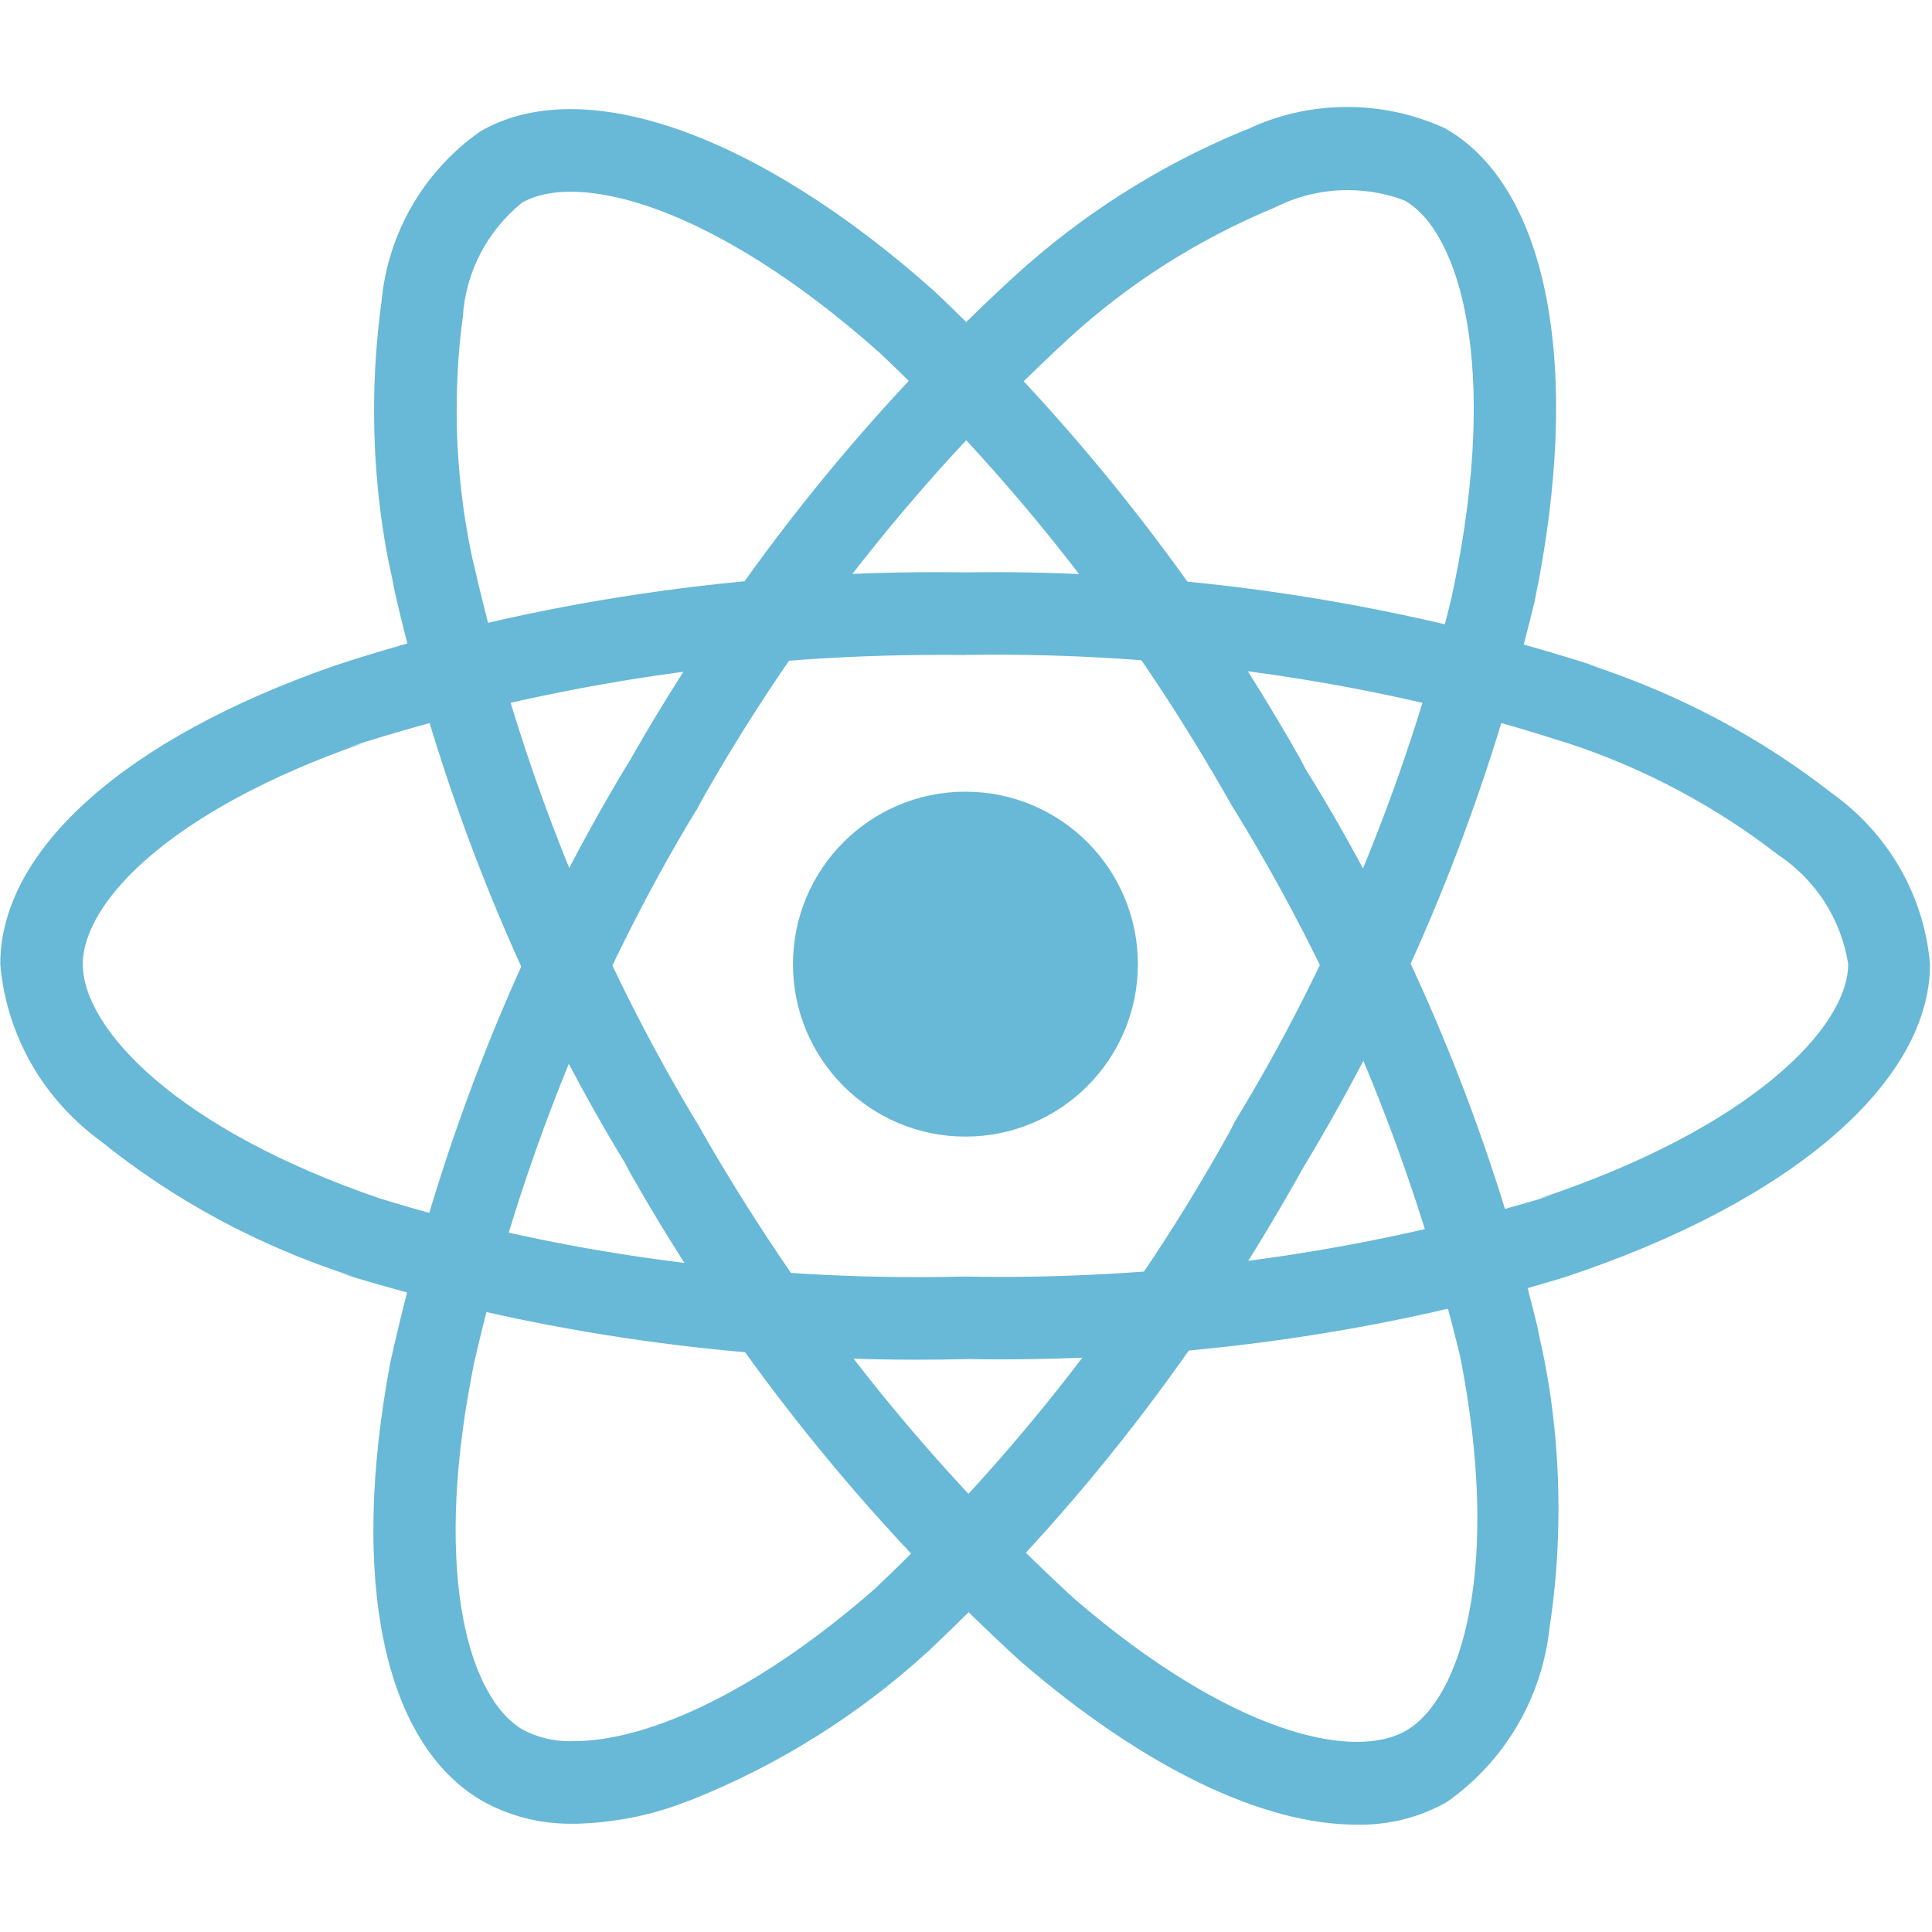
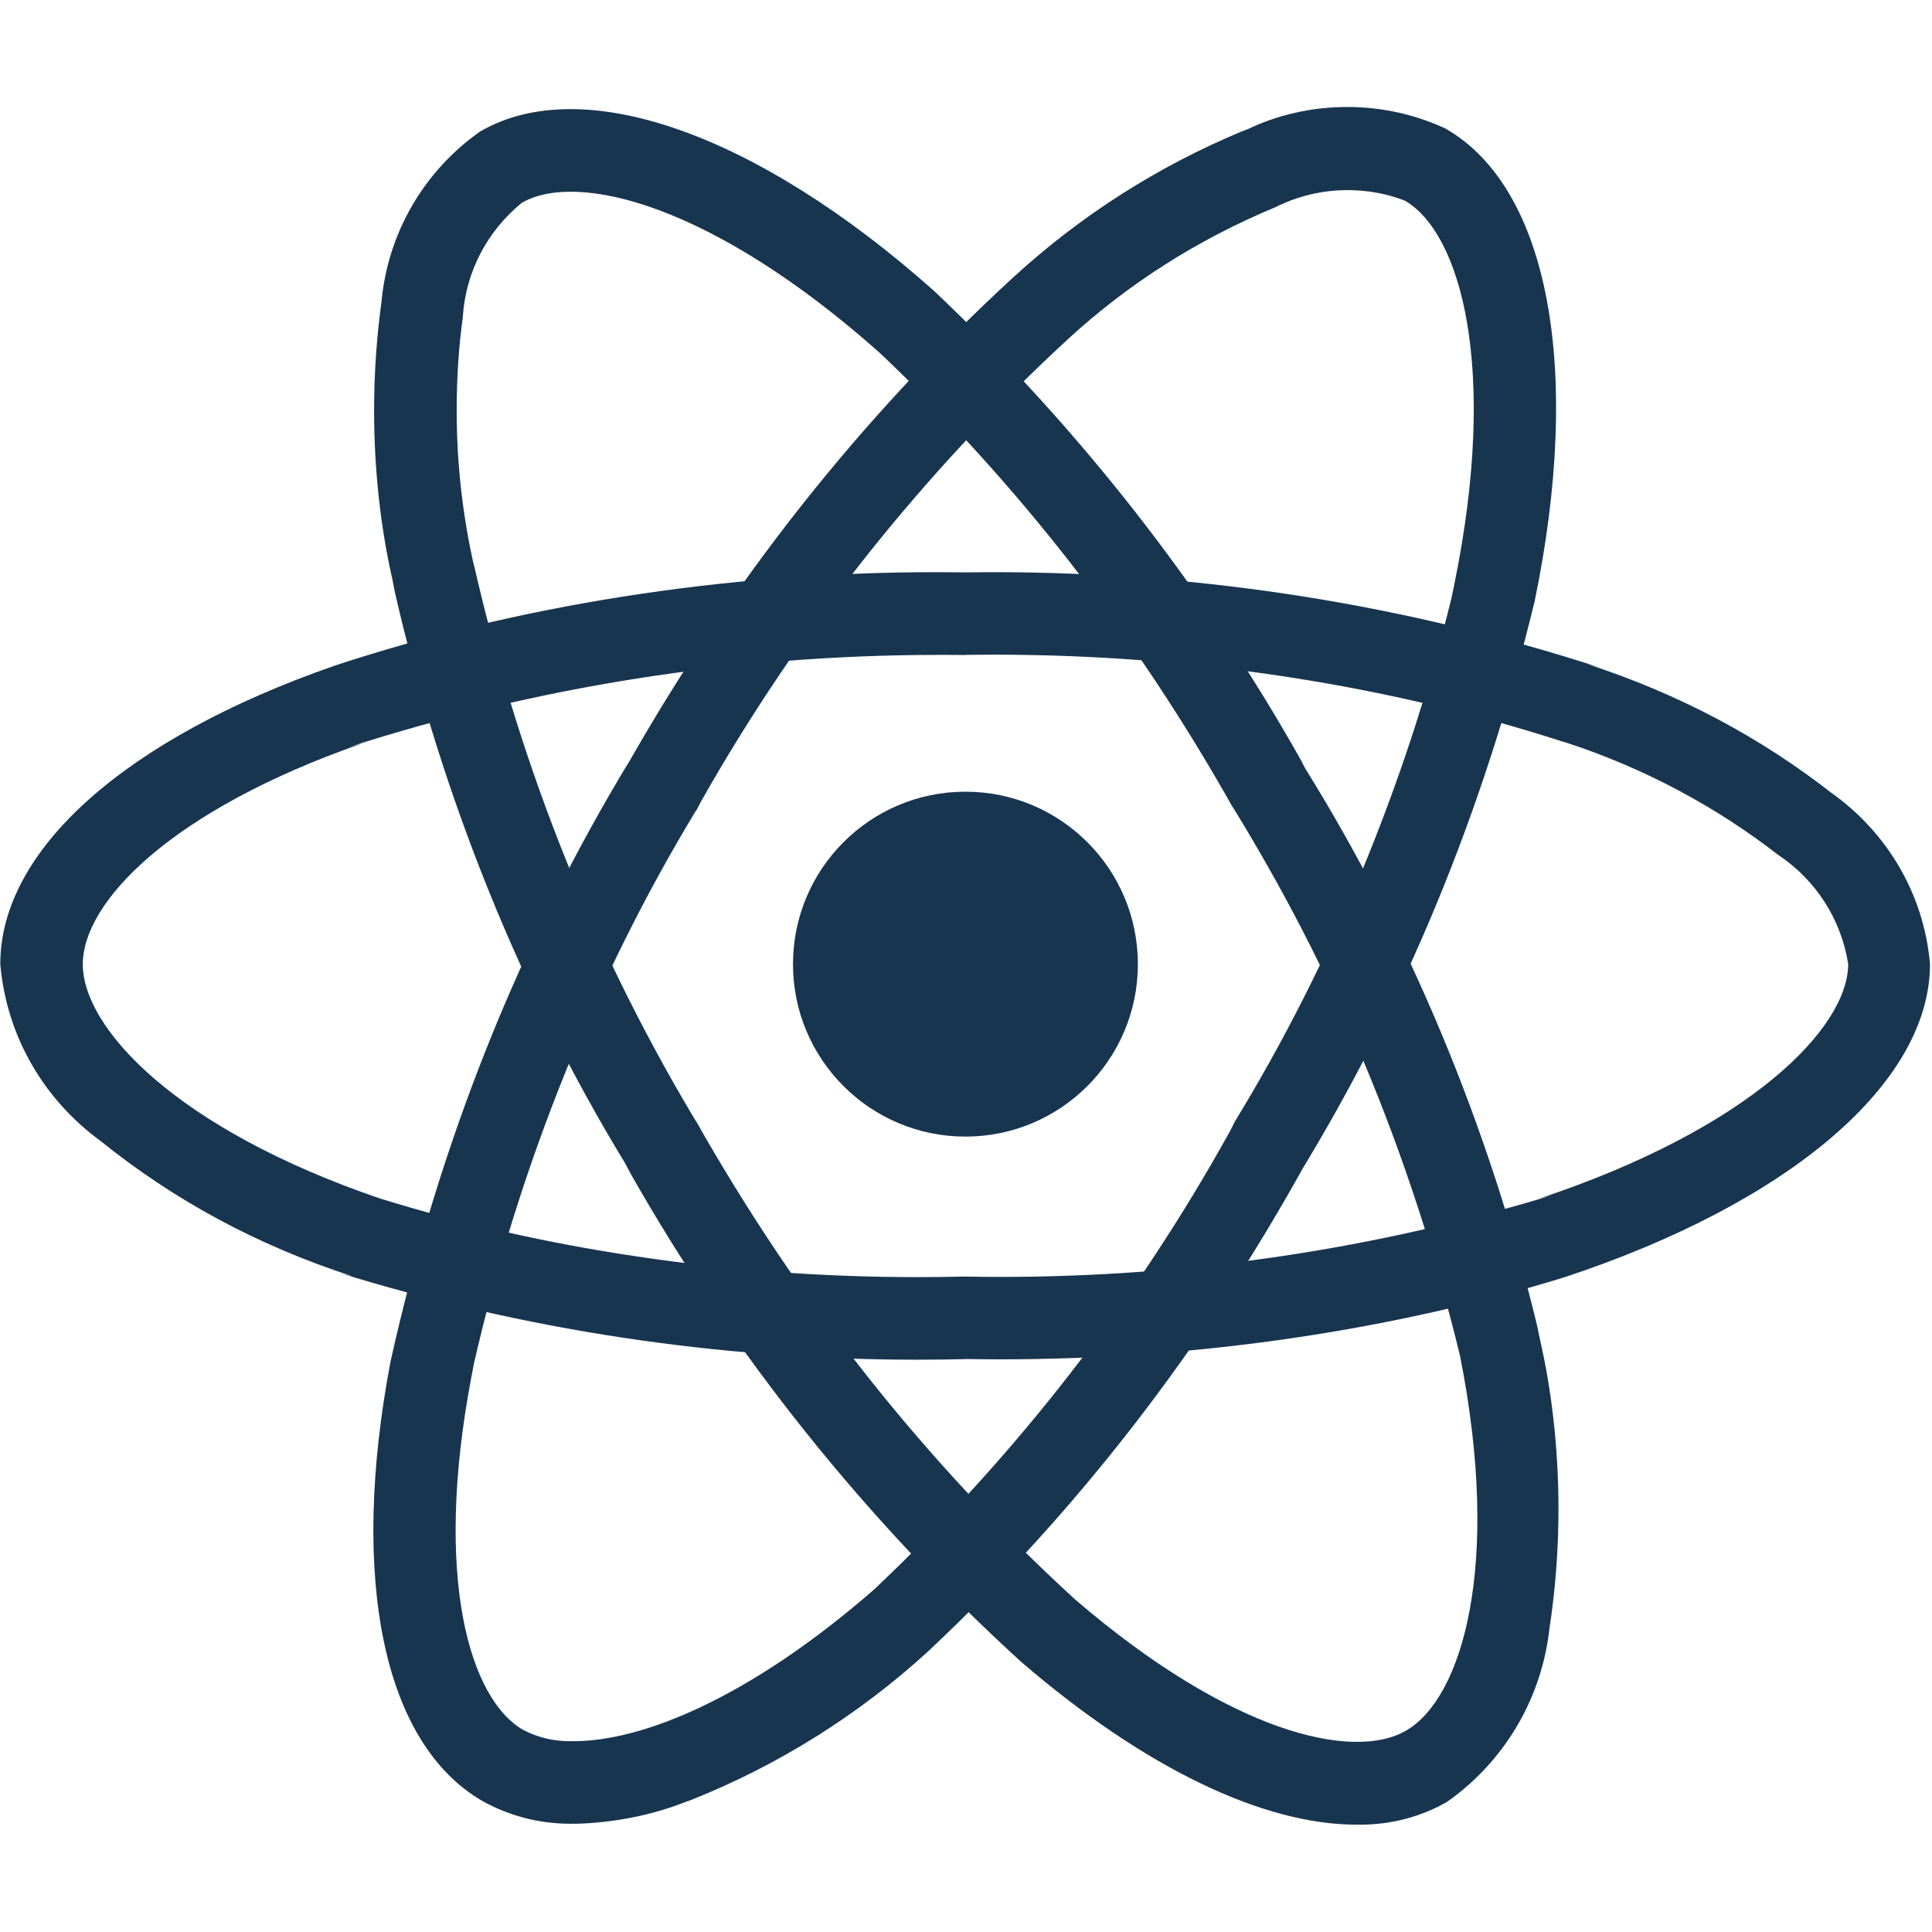
<svg xmlns="http://www.w3.org/2000/svg" width="150" height="150" viewBox="0 0 150 150" fill="none">
-   <path d="M88.344 74.856C88.344 82.25 82.35 88.245 74.956 88.245C67.561 88.245 61.567 82.25 61.567 74.856C61.567 67.461 67.561 61.467 74.956 61.467C82.35 61.467 88.344 67.461 88.344 74.856Z" fill="#68B8D7" />
-   <path d="M74.95 105.522C73.833 105.55 72.517 105.567 71.194 105.567C55.578 105.567 40.517 103.206 26.344 98.822L27.417 99.106C19.911 96.683 13.406 93.111 7.744 88.534L7.861 88.622C3.478 85.45 0.528 80.539 0.028 74.917L0.022 74.845C0.022 65.989 9.728 57.322 26.028 51.667C39.983 47.072 56.044 44.422 72.722 44.422C73.494 44.422 74.267 44.428 75.039 44.439H74.922C75.567 44.428 76.322 44.422 77.083 44.422C93.555 44.422 109.417 47.028 124.283 51.85L123.2 51.545C130.45 53.9 136.744 57.3 142.272 61.622L142.139 61.522C146.444 64.556 149.35 69.322 149.839 74.784L149.844 74.856C149.844 84.056 138.989 93.367 121.494 99.156C108.367 103.206 93.272 105.539 77.633 105.539C76.689 105.539 75.75 105.528 74.811 105.511H74.95V105.522ZM74.95 50.856C74.361 50.845 73.661 50.845 72.961 50.845C56.956 50.845 41.539 53.356 27.078 58.006L28.139 57.711C13.15 62.939 6.428 70.089 6.428 74.861C6.428 79.822 13.655 87.639 29.5 93.05C41.994 96.922 56.355 99.156 71.239 99.156C72.544 99.156 73.844 99.139 75.139 99.106L74.95 99.111C75.761 99.128 76.717 99.139 77.672 99.139C92.583 99.139 106.972 96.917 120.533 92.789L119.494 93.061C135.939 87.595 143.494 79.778 143.494 74.839C142.928 71.295 140.928 68.306 138.128 66.422L138.083 66.395C133.272 62.65 127.661 59.633 121.583 57.65L121.194 57.539C108.039 53.283 92.9 50.828 77.194 50.828C76.406 50.828 75.622 50.834 74.839 50.845H74.956L74.95 50.856Z" fill="#68B8D7" />
-   <path d="M44.572 141.589C44.483 141.589 44.378 141.595 44.278 141.595C41.761 141.595 39.4 140.933 37.361 139.778L37.433 139.817C29.778 135.372 27.111 122.639 30.322 105.7C34.194 88.322 40.472 72.956 48.9 59.033L48.517 59.722C56.844 44.972 66.906 32.356 78.656 21.545L78.767 21.445C83.894 16.756 89.894 12.906 96.472 10.178L96.878 10.028C99.139 8.939 101.794 8.306 104.6 8.306C107.383 8.306 110.022 8.933 112.378 10.05L112.267 10.006C120.239 14.595 122.883 28.672 119.144 46.706C115.144 63.189 109.044 77.706 101.022 90.922L101.411 90.239C93.344 104.85 83.583 117.361 72.156 128.122L72.078 128.195C66.756 133.067 60.506 137.028 53.628 139.761L53.217 139.906C50.661 140.911 47.706 141.528 44.611 141.6H44.578L44.572 141.589ZM51.267 61.328L54.039 62.928C46.367 75.595 40.344 90.294 36.783 105.928L36.594 106.928C33.633 122.533 36.489 131.917 40.594 134.295C41.656 134.861 42.911 135.189 44.245 135.189C44.356 135.189 44.472 135.189 44.583 135.183H44.567C49.872 135.183 58.222 131.822 67.878 123.395C78.856 113.022 88.178 101.045 95.5 87.817L95.878 87.067C103.2 75.089 109.05 61.217 112.683 46.472L112.894 45.461C116.389 28.472 113.372 18.072 109.083 15.583C107.761 15.061 106.228 14.761 104.628 14.761C102.606 14.761 100.694 15.245 99.006 16.095L99.078 16.061C92.867 18.645 87.533 22.095 82.928 26.317L82.967 26.283C71.628 36.733 62.011 48.822 54.433 62.217L54.05 62.95L51.267 61.328Z" fill="#68B8D7" />
-   <path d="M105.333 141.667C98.078 141.667 88.889 137.294 79.278 129.022C67.194 118.006 56.961 105.233 48.922 91.055L48.522 90.294C40.578 77.244 34.35 62.1 30.661 45.989L30.461 44.961C29.561 41.022 29.044 36.505 29.044 31.867C29.044 28.939 29.25 26.067 29.644 23.25L29.605 23.572C30.078 18.028 32.983 13.25 37.228 10.244L37.283 10.206C45.228 5.594 58.755 10.339 72.517 22.583C83.75 33.217 93.339 45.433 100.95 58.917L101.35 59.683C109.283 72.444 115.556 87.244 119.361 103.006L119.572 104.039C120.478 107.978 121 112.506 121 117.15C121 120.356 120.756 123.5 120.278 126.572L120.322 126.228C119.75 131.906 116.744 136.789 112.383 139.872L112.322 139.911C110.389 141.017 108.078 141.667 105.617 141.667C105.517 141.667 105.417 141.667 105.317 141.661H105.333V141.667ZM54.067 87.094C62.167 101.378 71.939 113.6 83.35 124.072L83.461 124.172C95.494 134.522 105.039 136.761 109.172 134.361C113.467 131.883 116.611 121.717 113.361 105.289C109.461 89.233 103.433 75.1 95.478 62.283L95.839 62.906C88.178 49.261 79.022 37.561 68.35 27.439L68.283 27.378C55.317 15.855 44.811 13.267 40.517 15.744C37.889 17.883 36.161 21.033 35.933 24.594V24.633C35.628 26.8 35.456 29.3 35.456 31.844C35.456 36.05 35.933 40.139 36.833 44.072L36.761 43.706C40.5 60.105 46.467 74.589 54.439 87.728L54.072 87.078L54.067 87.094Z" fill="#68B8D7" />
+   <path d="M88.345 74.856C88.345 82.25 82.35 88.245 74.956 88.245C67.561 88.245 61.567 82.25 61.567 74.856C61.567 67.461 67.561 61.467 74.956 61.467C82.35 61.467 88.345 67.461 88.345 74.856Z" fill="#183550" />
+   <path d="M74.95 105.522C73.834 105.55 72.517 105.567 71.195 105.567C55.578 105.567 40.517 103.206 26.345 98.822L27.417 99.106C19.911 96.683 13.406 93.111 7.745 88.534L7.861 88.622C3.478 85.45 0.528 80.539 0.028 74.917L0.022 74.845C0.022 65.989 9.728 57.322 26.028 51.667C39.983 47.072 56.045 44.422 72.722 44.422C73.495 44.422 74.267 44.428 75.039 44.439H74.922C75.567 44.428 76.322 44.422 77.084 44.422C93.556 44.422 109.417 47.028 124.283 51.85L123.2 51.545C130.45 53.9 136.744 57.3 142.272 61.622L142.139 61.522C146.444 64.556 149.35 69.322 149.839 74.784L149.844 74.856C149.844 84.056 138.989 93.367 121.494 99.156C108.367 103.206 93.272 105.539 77.633 105.539C76.689 105.539 75.75 105.528 74.811 105.511H74.95V105.522ZM74.95 50.856C74.361 50.845 73.661 50.845 72.961 50.845C56.956 50.845 41.539 53.356 27.078 58.006L28.139 57.711C13.15 62.939 6.428 70.089 6.428 74.861C6.428 79.822 13.656 87.639 29.5 93.05C41.995 96.922 56.356 99.156 71.239 99.156C72.545 99.156 73.845 99.139 75.139 99.106L74.95 99.111C75.761 99.128 76.717 99.139 77.672 99.139C92.584 99.139 106.972 96.917 120.533 92.789L119.494 93.061C135.939 87.595 143.494 79.778 143.494 74.839C142.928 71.295 140.928 68.306 138.128 66.422L138.083 66.395C133.272 62.65 127.661 59.633 121.583 57.65L121.194 57.539C108.039 53.283 92.9 50.828 77.195 50.828C76.406 50.828 75.622 50.834 74.839 50.845H74.956L74.95 50.856Z" fill="#183550" />
+   <path d="M44.572 141.589C44.483 141.589 44.378 141.595 44.278 141.595C41.761 141.595 39.4 140.933 37.361 139.778L37.433 139.817C29.778 135.372 27.111 122.639 30.322 105.7C34.194 88.322 40.472 72.956 48.9 59.033L48.517 59.722C56.844 44.972 66.906 32.356 78.656 21.545L78.767 21.445C83.894 16.756 89.894 12.906 96.472 10.178L96.878 10.028C99.139 8.939 101.794 8.306 104.6 8.306C107.383 8.306 110.022 8.933 112.378 10.05L112.267 10.006C120.239 14.595 122.883 28.672 119.144 46.706C115.144 63.189 109.044 77.706 101.022 90.922L101.411 90.239C93.344 104.85 83.583 117.361 72.156 128.122L72.078 128.195C66.756 133.067 60.506 137.028 53.628 139.761L53.217 139.906C50.661 140.911 47.706 141.528 44.611 141.6H44.578L44.572 141.589ZM51.267 61.328L54.039 62.928C46.367 75.595 40.344 90.294 36.783 105.928L36.594 106.928C33.633 122.533 36.489 131.917 40.594 134.295C41.656 134.861 42.911 135.189 44.245 135.189C44.356 135.189 44.472 135.189 44.583 135.183H44.567C49.872 135.183 58.222 131.822 67.878 123.395C78.856 113.022 88.178 101.045 95.5 87.817L95.878 87.067C103.2 75.089 109.05 61.217 112.683 46.472L112.894 45.461C116.389 28.472 113.372 18.072 109.083 15.583C107.761 15.061 106.228 14.761 104.628 14.761C102.606 14.761 100.694 15.245 99.006 16.095L99.078 16.061C92.867 18.645 87.533 22.095 82.928 26.317L82.967 26.283C71.628 36.733 62.011 48.822 54.433 62.217L54.05 62.95L51.267 61.328Z" fill="#183550" />
+   <path d="M105.333 141.667C98.078 141.667 88.889 137.294 79.278 129.022C67.194 118.006 56.961 105.233 48.922 91.055L48.522 90.294C40.578 77.244 34.35 62.1 30.661 45.989L30.461 44.961C29.561 41.022 29.044 36.505 29.044 31.867C29.044 28.939 29.25 26.067 29.644 23.25L29.605 23.572C30.078 18.028 32.983 13.25 37.228 10.244L37.283 10.206C45.228 5.594 58.755 10.339 72.517 22.583C83.75 33.217 93.339 45.433 100.95 58.917L101.35 59.683C109.283 72.444 115.556 87.244 119.361 103.006L119.572 104.039C120.478 107.978 121 112.506 121 117.15C121 120.356 120.756 123.5 120.278 126.572L120.322 126.228C119.75 131.906 116.744 136.789 112.383 139.872L112.322 139.911C110.389 141.017 108.078 141.667 105.617 141.667C105.517 141.667 105.417 141.667 105.317 141.661H105.333V141.667ZM54.067 87.094C62.167 101.378 71.939 113.6 83.35 124.072L83.461 124.172C95.494 134.522 105.039 136.761 109.172 134.361C113.467 131.883 116.611 121.717 113.361 105.289C109.461 89.233 103.433 75.1 95.478 62.283L95.839 62.906C88.178 49.261 79.022 37.561 68.35 27.439L68.283 27.378C55.317 15.855 44.811 13.267 40.517 15.744C37.889 17.883 36.161 21.033 35.933 24.594V24.633C35.628 26.8 35.456 29.3 35.456 31.844C35.456 36.05 35.933 40.139 36.833 44.072L36.761 43.706C40.5 60.105 46.467 74.589 54.439 87.728L54.072 87.078L54.067 87.094Z" fill="#183550" />
</svg>
